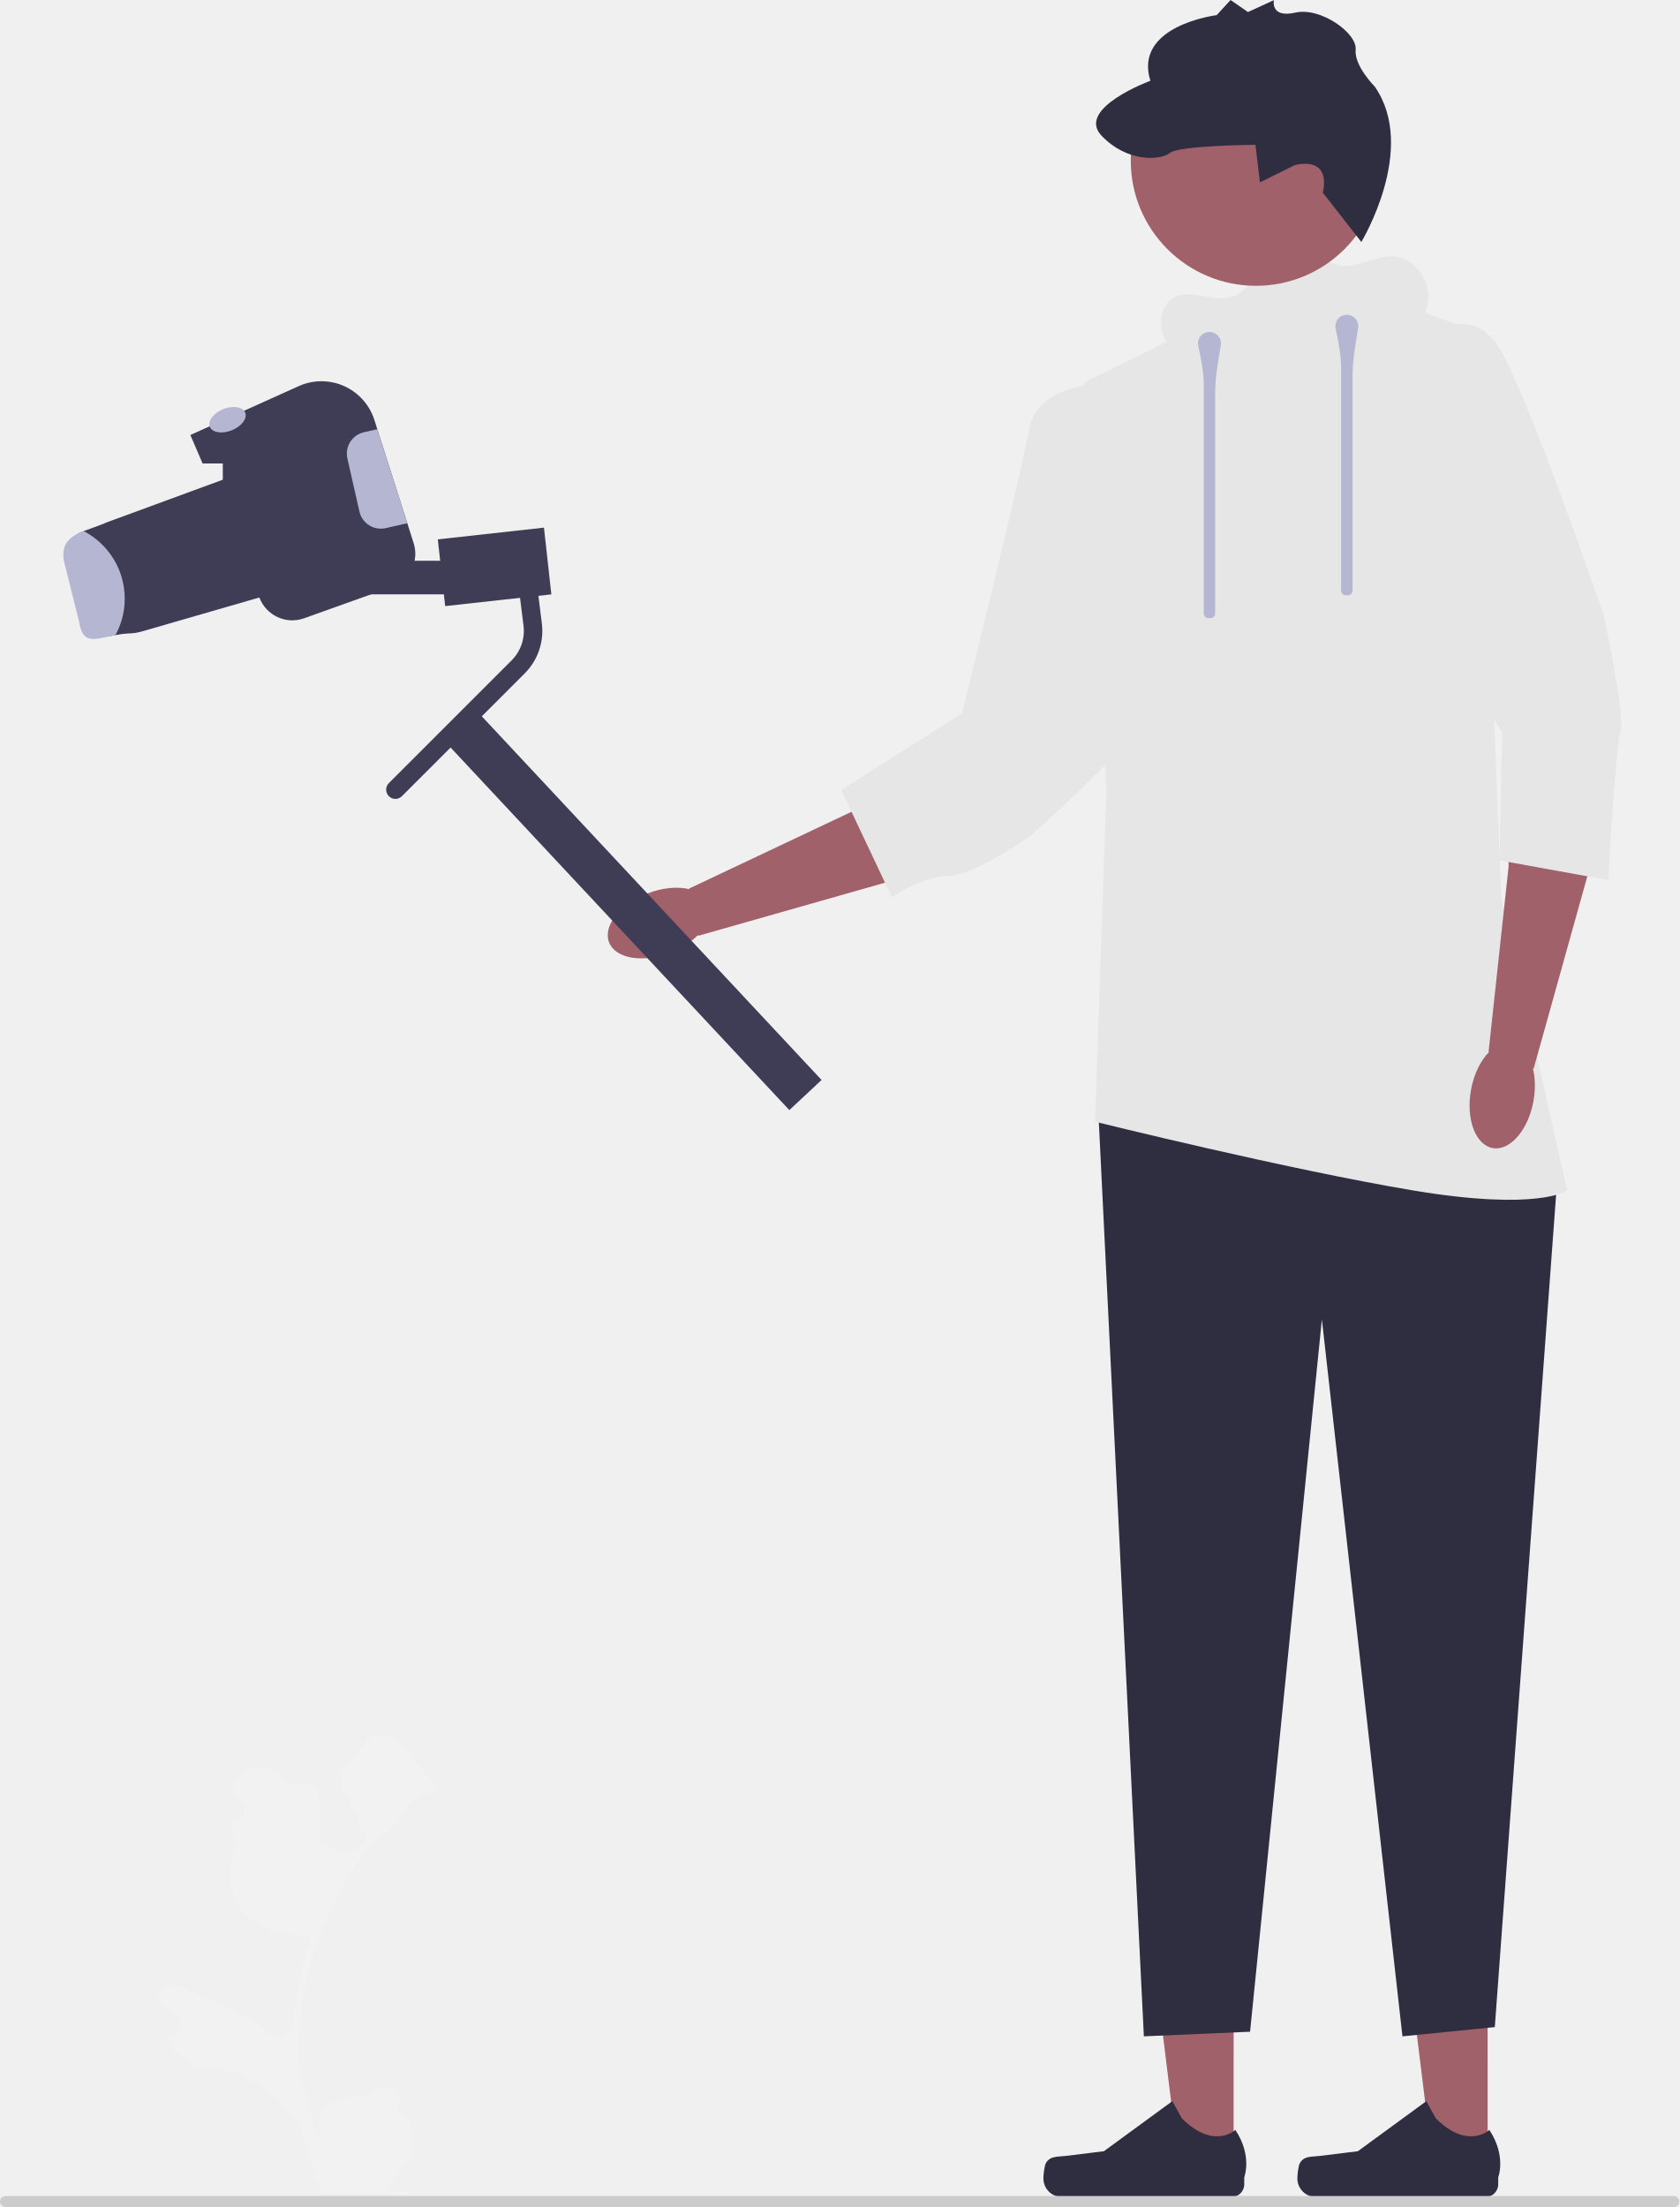
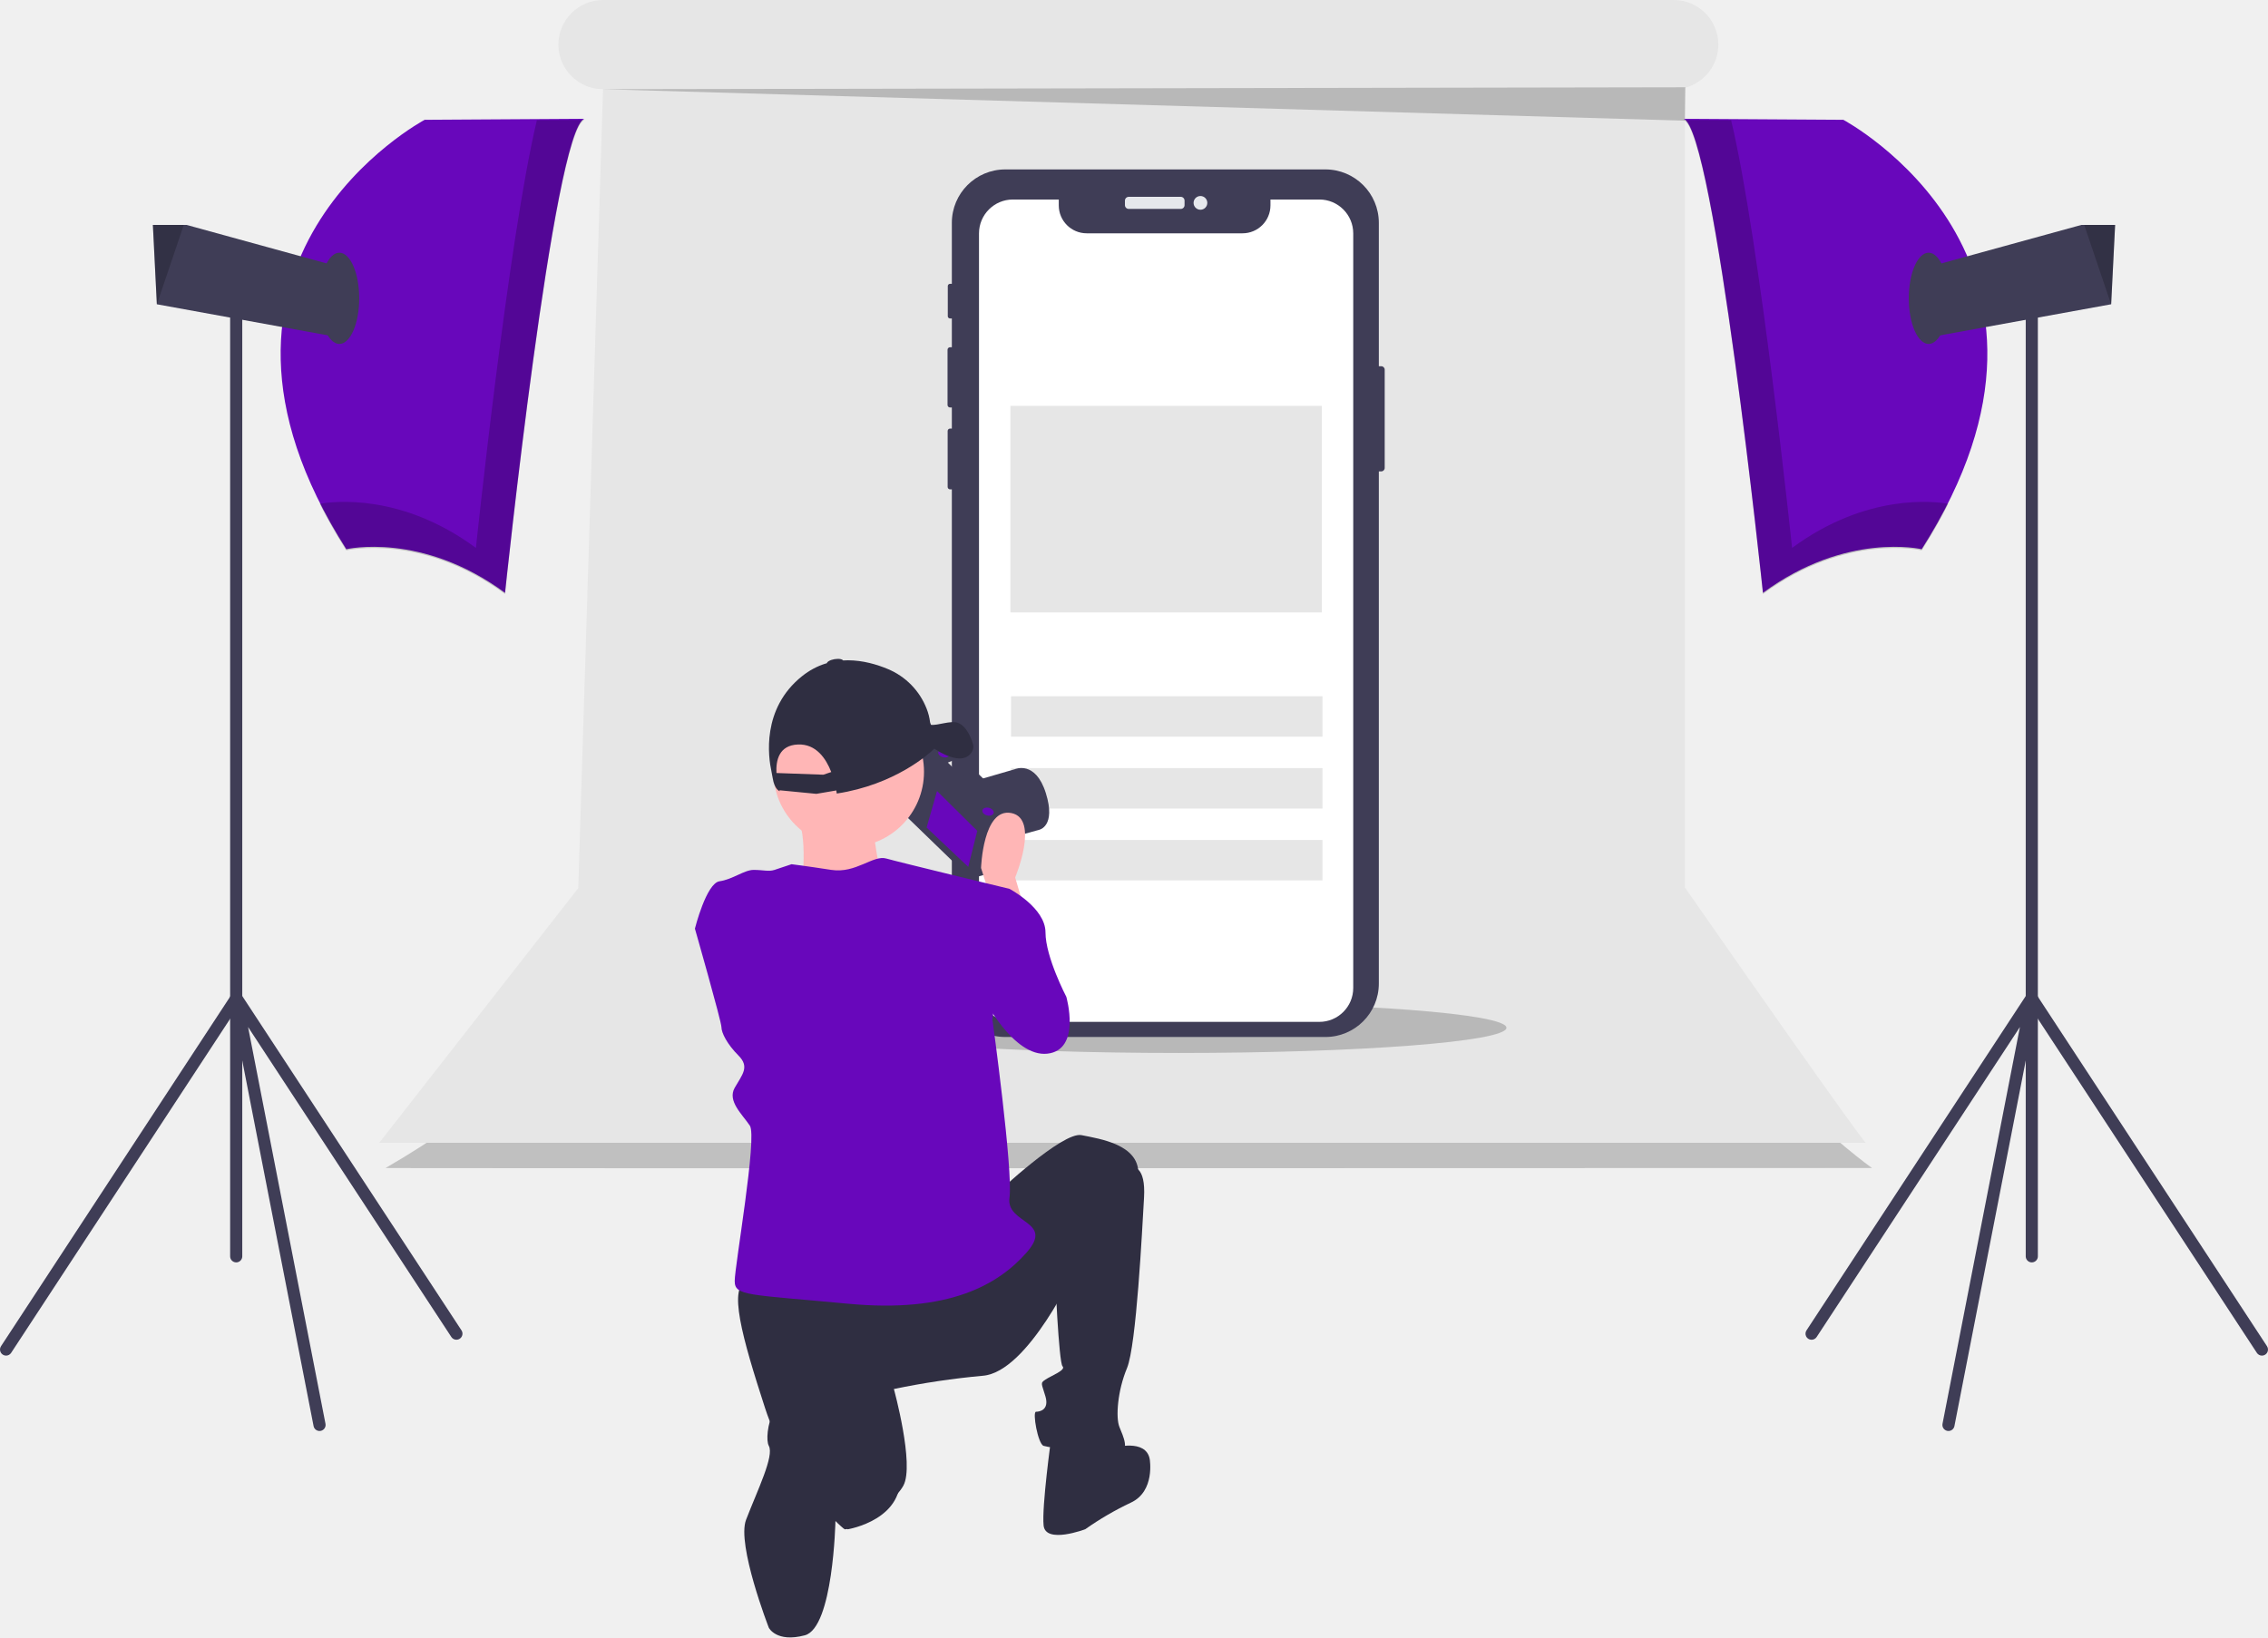
- <svg xmlns="http://www.w3.org/2000/svg" width="363.67" height="477.96" viewBox="0 0 363.67 477.96">
-   <g>
-     <polygon points="267.152 468.688 255.293 468.687 249.652 422.944 267.155 422.945 267.152 468.688" fill="#a0616a" />
-     <path d="M226.522,468.419h0c-.369,.622-.564,2.629-.564,3.352h0c0,2.223,1.802,4.025,4.025,4.025h36.726c1.516,0,2.746-1.229,2.746-2.746v-1.529s1.817-4.596-1.924-10.26c0,0-4.649,4.435-11.596-2.512l-2.049-3.711-14.829,10.845-8.219,1.012c-1.798,.221-3.392-.034-4.317,1.523h-0Z" fill="#2f2e41" />
-   </g>
-   <g>
-     <polygon points="322.152 468.688 310.293 468.687 304.652 422.944 322.155 422.945 322.152 468.688" fill="#a0616a" />
-     <path d="M281.522,468.419h0c-.369,.622-.564,2.629-.564,3.352h0c0,2.223,1.802,4.025,4.025,4.025h36.726c1.516,0,2.746-1.229,2.746-2.746v-1.529s1.817-4.596-1.924-10.26c0,0-4.649,4.435-11.596-2.512l-2.049-3.711-14.829,10.845-8.219,1.012c-1.798,.221-3.392-.034-4.317,1.523h-0Z" fill="#2f2e41" />
-   </g>
-   <path d="M258.636,80.159c-2.55-1.984-5.196-4.088-6.514-7.038s-.792-6.995,2.006-8.61c3.768-2.174,8.707,1.166,12.812-.272,2.787-.977,4.36-3.836,5.876-6.371s3.647-5.211,6.598-5.341c3.809-.168,6.466,3.944,10.173,4.838,4.155,1.002,8.31-2.268,12.559-1.803,3.9,.427,6.938,4.211,7.131,8.13s-2.076,7.7-5.271,9.976c-4.362,3.108-9.998,3.617-15.338,4.024l-30.058,2.29" fill="#e6e6e6" />
-   <circle cx="271.993" cy="34.781" r="27.113" fill="#a0616a" />
-   <path d="M286.486,41.743l8.327,10.654s12.279-20.229,2.888-33.669c0,0-4.472-4.464-4.122-8.003,.351-3.539-7.574-9.239-13.058-7.995-5.484,1.244-4.648-2.694-4.648-2.694l-5.616,2.571-3.763-2.607-3.005,3.277s-18.092,2.229-14.364,14.214c0,0-16.23,5.988-10.562,11.91,5.668,5.923,12.879,5.297,14.824,3.702s18.49-1.743,18.49-1.743l.981,8.139,7.517-3.723s7.828-2.352,6.111,5.967Z" fill="#2f2e41" />
-   <path d="M85.625,173.014c-.512,0-1.023-.195-1.414-.586-.781-.781-.781-2.047,0-2.828l26.57-26.57c1.997-1.997,2.941-4.749,2.591-7.55l-1.311-10.483c-.137-1.096,.64-2.096,1.736-2.232,1.1-.141,2.095,.641,2.232,1.736l1.311,10.483c.505,4.036-.855,8-3.731,10.875l-26.57,26.57c-.39,.391-.902,.586-1.414,.586Z" fill="#3f3d56" />
-   <rect x="95.539" y="115.494" width="23.133" height="14.541" transform="translate(-12.83826 12.50927) rotate(-6.30706)" fill="#3f3d56" />
-   <rect x="76.371" y="121.443" width="23.133" height="7.27" fill="#3f3d56" />
-   <path d="M84.88,127.095l-19.014,6.799c-3.912,1.41-8.236-.599-9.7-4.497l-25.268,7.305c-.985,.306-1.996,.452-2.967,.479-1.051,.053-2.023,.186-2.927,.359-4.404,.812-4.475,.729-5.286-4.54-.013-.106-3.973-11.894-4-12-.559-3.845-.533-4.816,2.407-5.987,1.331-.519,2.901-1.011,4.537-1.69,.16-.08,.319-.146,.492-.213l25.095-9.221v-3.513h-4.378l-2.648-6.174,23.458-10.578c2.462-1.118,5.229-1.357,7.85-.705,2.022,.506,3.845,1.517,5.309,2.901,1.477,1.384,2.595,3.127,3.233,5.109l.639,2.023,6.493,20.358,1.371,4.298c1.251,3.912-.825,8.103-4.697,9.487Z" fill="#3f3d56" />
-   <polygon points="237.89 241.483 247.717 441 270.717 440 286.269 285.734 303.717 441 323.717 439 337.56 251.037 237.89 241.483" fill="#2f2e41" />
-   <path d="M300.098,64.733c-16,1.62-29.476,5.47-39.725,5.531l-25.645,12.571,4.89,88.206-2.479,71.882s41.839,10.377,68.993,14.902,33.263,0,33.263,0l-14.262-63.237-4.957-122.696-20.078-7.16Z" fill="#e6e6e6" />
-   <path d="M344.338,187.677l.63-49.07-18.836-5.181,.57,54.259-4.334,40.095,.113,.042c-1.817,1.827-3.291,4.743-3.918,8.19-1.145,6.29,.954,11.94,4.689,12.62,3.735,.68,7.691-3.868,8.836-10.158,.47-2.582,.386-5.049-.126-7.116l.168,.063,12.21-43.743Z" fill="#a0616a" />
-   <path d="M194.898,190.236l42.181-25.081-5.415-18.77-45.98,28.814-36.459,17.237,.023,.118c-2.507-.596-5.763-.33-9.031,.934-5.963,2.307-9.686,7.047-8.316,10.588,1.37,3.54,7.314,4.54,13.277,2.233,2.448-.947,4.508-2.307,6.004-3.823l.034,.176,43.683-12.424Z" fill="#a0616a" />
-   <path d="M310.081,72.329s8.548-6.537,14.583,3.017c6.034,9.554,22.628,57.827,22.628,57.827,0,0,4.799,22.125,3.657,25.394s-2.651,32.036-2.651,32.036l-23.576-4.276,.57-27.759-22.466-35.861,7.256-50.378Z" fill="#e6e6e6" />
-   <path d="M241.516,83.087s-16.594-1.124-18.605,9.746-14.583,61.658-14.583,61.658l-26.148,16.594,10.97,23.236s6.63-4.631,12.161-4.631,17.6-8.483,17.6-8.483c0,0,21.664-19.04,21.664-22.559s-3.059-75.561-3.059-75.561Z" fill="#e6e6e6" />
-   <rect x="132.032" y="141.771" width="9.554" height="110.214" transform="translate(-97.56539 146.417) rotate(-43.05446)" fill="#3f3d56" />
-   <ellipse cx="49.273" cy="90.894" rx="4.123" ry="2.474" transform="translate(-30.26654 24.84117) rotate(-21.83055)" fill="#b5b7d2" />
-   <path d="M261.262,71.979c-.841,.219-1.524,.913-1.735,1.756-.099,.395-.102,.778-.029,1.133,.584,2.83,1.189,5.655,1.189,8.544v49.448c0,.552,.448,1,1,1h.479c.552,0,1-.448,1-1v-47.796c0-3.472,.669-6.88,1.209-10.309,.02-.125,.03-.253,.03-.384,0-1.585-1.488-2.822-3.143-2.393Z" fill="#b5b7d2" />
-   <path d="M291.007,68.261c-.841,.218-1.524,.913-1.735,1.756-.099,.395-.103,.779-.029,1.133,.584,2.831,1.189,5.658,1.189,8.549v48.205c0,.552,.448,1,1,1h.479c.552,0,1-.448,1-1v-46.557c0-3.472,.669-6.879,1.209-10.309,.02-.125,.03-.253,.03-.384,0-1.585-1.487-2.822-3.142-2.393Z" fill="#b5b7d2" />
-   <path d="M88.498,458.992c-2.066,.129-3.208-2.437-1.645-3.933l.155-.618c-.02-.049-.041-.098-.061-.148-2.094-4.993-5.844-.28-11.248,.055-7.947,.493-7.828,6.504-4.75,13.532,.836,1.908-6.259-13.486-6.259-23.82,0-2.597,.142-5.193,.433-7.783,.239-2.119,.568-4.224,.995-6.31,2.306-11.277,7.299-22.018,14.5-30.99,3.462-1.892,6.349-4.851,8.093-8.397,.626-1.279,6.009-2.359,6.242-3.761-.394,.052-6.377-6.244-6.08-6.612-.549-.833-1.532-1.247-2.131-2.06-2.982-4.043-7.091-3.337-9.236,2.157-4.582,2.313-4.627,6.148-1.815,9.837,1.789,2.347,2.035,5.522,3.604,8.035-.162,.207-.329,.407-.491,.614-.062,.08-.124,.159-.186,.239-2.533,3.278-7.592,2.438-9.003-1.457-.103-.284-.976,15.106-.319-.823s-5.072-7.82-7.972-11.493c-3.464-4.388-10.512-2.394-11.122,3.163-.006,.053-.012,.106-.017,.159,.429,.242,.849,.499,1.26,.771,2.339,1.547,1.53,5.174-1.242,5.601l-.063,.01c.155,1.544,.42,3.074,.807,4.579-3.701,14.312,4.286,19.527,15.693,19.764l.594,.846c-1.08,3.108-1.949,6.291-2.601,9.514-.614,2.99-1.04,6.013-1.279,9.049l-.01,.13c-.198,2.582-3.465,3.681-5.108,1.678-.418-.51-.846-.957-1.277-1.31-4.946-4.063-11.933-5.559-17.268-8.824-2.568-1.572-5.859,.459-5.411,3.437l.022,.143c.794,.323,1.569,.698,2.319,1.117,.429,.242,.85,.499,1.261,.771,2.34,1.548,1.53,5.175-1.243,5.601l-.063,.01c-.045,.006-.084,.013-.129,.019l.041,.097c1.784,4.196,6.047,6.914,10.6,6.665,5.359-.293,12.016,4.188,17.887,12.11l.006,0c1.163,5.064,2.861,10.011,5.044,14.726h18.02c.065-.2,.123-.407,.181-.607-1.666,.103-3.346,.006-4.986-.297,1.337-1.641,2.674-3.294,4.011-4.935,.032-.032,.058-.065,.084-.097,.678-.84,1.363-1.673,2.041-2.512l0-.001c.042-2.578-.267-5.147-.879-7.64l-.001-0Z" fill="#f2f2f2" />
-   <path d="M0,476.77c0,.66,.53,1.19,1.19,1.19H362.48c.66,0,1.19-.53,1.19-1.19,0-.66-.53-1.19-1.19-1.19H1.19c-.66,0-1.19,.53-1.19,1.19Z" fill="#ccc" />
-   <path d="M27.011,129.647c0,2.853-.726,5.541-2.012,7.899-4.403,.808-7.075,2.325-7.883-2.952-.017-.099-3.282-13.094-3.298-13.192-.561-3.842,1.369-5.211,4.304-6.382,5.277,2.737,8.888,8.262,8.888,14.627Z" fill="#b5b7d2" />
-   <path d="M88.206,113.31l-4.684,1.064c-2.555,.572-5.109-1.024-5.682-3.593l-2.608-11.483c-.585-2.568,1.025-5.109,3.593-5.695l2.887-.652,6.493,20.358Z" fill="#b5b7d2" />
+ <svg xmlns="http://www.w3.org/2000/svg" data-name="Layer 1" width="881.5" height="636.573" viewBox="0 0 881.5 636.573">
+   <path d="M386.169,503.174s1.85,36.996-77.075,82.625c0,0-.094.202,577.756,0,0,0-65.976-46.862-70.293-99.273" transform="translate(-159.2499 -131.7137)" opacity="0.2" />
+   <path d="M814.114,476.725V165.844a17.346,17.346,0,0,0,12.998-16.791v0a17.339,17.339,0,0,0-17.339-17.339H393.63a17.339,17.339,0,0,0-17.339,17.339v0a17.339,17.339,0,0,0,17.339,17.339h.004L384,477l-77.35,98.998s-.65.002,577.756,0C884.407,575.998,884,577,814.114,476.725Z" transform="translate(-159.2499 -131.7137)" fill="#e6e6e6" />
+   <ellipse cx="458.101" cy="399.557" rx="127.406" ry="9.8" opacity="0.2" />
+   <polygon points="234.38 34.679 654.864 46.925 655.046 33.925 234.38 34.679" opacity="0.2" />
+   <path d="M697.44,275.419V313.641a1.336,1.336,0,0,1-1.333,1.333h-.949V514.085A20.776,20.776,0,0,1,674.384,534.86H549.971A20.772,20.772,0,0,1,529.201,514.085V321.957h-.687a.941.941,0,0,1-.943-.937V299.267a.943.943,0,0,1,.943-.943h.687v-8.194h-.693a.987.987,0,0,1-.983-.989V267.685a.986.986,0,0,1,.983-.983h.693V255.517h-.704a.872.872,0,0,1-.873-.873V242.935a.877.877,0,0,1,.873-.879h.704V218.348a20.77,20.77,0,0,1,20.77-20.77H674.384a20.775,20.775,0,0,1,20.775,20.77v55.738h.949A1.336,1.336,0,0,1,697.44,275.419Z" transform="translate(-159.2499 -131.7137)" fill="#3f3d56" />
+   <rect x="437.226" y="76.518" width="23.175" height="4.706" rx="1.479" fill="#e6e8ec" />
+   <circle cx="466.574" cy="78.871" r="2.669" fill="#e6e8ec" />
+   <path d="M685.211,222.456V515.807a13.181,13.181,0,0,1-13.181,13.175H552.936a13.158,13.158,0,0,1-13.181-13.175v-293.351a13.18,13.18,0,0,1,13.181-13.181h17.825v2.287a10.853,10.853,0,0,0,10.853,10.853h60.569a10.853,10.853,0,0,0,10.853-10.853v-2.287H672.03A13.177,13.177,0,0,1,685.211,222.456Z" transform="translate(-159.2499 -131.7137)" fill="#fff" />
+   <rect x="392.954" y="270.684" width="121.044" height="15.712" fill="#e6e6e6" />
+   <rect x="392.954" y="298.617" width="121.044" height="15.712" fill="#e6e6e6" />
+   <rect x="392.954" y="326.551" width="121.044" height="15.712" fill="#e6e6e6" />
+   <rect x="392.711" y="157.788" width="121.044" height="80.308" fill="#e6e6e6" />
+   <path d="M386.384,177.901l-62.074.386S222.139,232.649,293.851,345.23c0,0,29.302-6.94,61.688,16.964C355.54,362.195,374.432,182.142,386.384,177.901Z" transform="translate(-159.2499 -131.7137)" fill="#6807bb" />
+   <path d="M367.919,178.464c-11.121,46.454-23.693,166.266-23.693,166.266-28.935-21.357-55.389-18.095-60.703-17.157a205.628,205.628,0,0,0,10.328,18.106s29.302-6.94,61.688,16.964c0,0,18.892-180.053,30.844-184.294Z" transform="translate(-159.2499 -131.7137)" opacity="0.2" />
+   <polygon points="134.216 104.405 128.818 130.623 60.984 118.293 60.961 118.285 59.419 87.441 72.528 87.441 134.216 104.405" fill="#3f3d56" />
+   <polygon points="71.433 87.441 60.984 118.293 60.961 118.285 59.419 87.441 71.433 87.441" opacity="0.2" />
+   <ellipse cx="131.903" cy="115.972" rx="7.711" ry="17.735" fill="#3f3d56" />
+   <path d="M251.055,622.486a2.357,2.357,0,0,1-2.357-2.357v-372.443a2.357,2.357,0,1,1,4.714,0v372.443A2.357,2.357,0,0,1,251.055,622.486Z" transform="translate(-159.2499 -131.7137)" fill="#3f3d56" />
+   <path d="M283.439,688.03a2.357,2.357,0,0,1-2.31-1.906L248.742,520.096a2.357,2.357,0,0,1,4.284-1.744L338.619,648.909a2.357,2.357,0,0,1-3.942,2.585l-79.009-120.515L285.755,685.222a2.357,2.357,0,0,1-1.862,2.765A2.39,2.39,0,0,1,283.439,688.03Z" transform="translate(-159.2499 -131.7137)" fill="#3f3d56" />
+   <path d="M161.605,658.727a2.357,2.357,0,0,1-1.969-3.649l89.448-136.485a2.357,2.357,0,0,1,3.942,2.583l-89.448,136.485A2.354,2.354,0,0,1,161.605,658.727Z" transform="translate(-159.2499 -131.7137)" fill="#3f3d56" />
+   <path d="M813.616,177.901l62.074.386S977.861,232.649,906.149,345.23c0,0-29.302-6.94-61.688,16.964C844.46,362.195,825.568,182.142,813.616,177.901Z" transform="translate(-159.2499 -131.7137)" fill="#6807bb" />
+   <path d="M832.081,178.464c11.121,46.454,23.693,166.266,23.693,166.266,28.935-21.357,55.389-18.095,60.703-17.157a205.628,205.628,0,0,1-10.328,18.106s-29.302-6.94-61.688,16.964c0,0-18.892-180.053-30.844-184.294Z" transform="translate(-159.2499 -131.7137)" opacity="0.2" />
+   <polygon points="747.284 104.405 752.682 130.623 820.516 118.293 820.539 118.285 822.081 87.441 808.973 87.441 747.284 104.405" fill="#3f3d56" />
+   <polygon points="810.067 87.441 820.516 118.293 820.539 118.285 822.081 87.441 810.067 87.441" opacity="0.2" />
+   <ellipse cx="749.598" cy="115.972" rx="7.711" ry="17.735" fill="#3f3d56" />
+   <path d="M948.945,622.486a2.357,2.357,0,0,1-2.357-2.357v-372.443a2.357,2.357,0,1,1,4.714,0v372.443A2.357,2.357,0,0,1,948.945,622.486Z" transform="translate(-159.2499 -131.7137)" fill="#3f3d56" />
+   <path d="M916.562,688.03a2.382,2.382,0,0,1-.454-.043,2.358,2.358,0,0,1-1.863-2.765l30.087-154.243-79.008,120.516a2.357,2.357,0,1,1-3.942-2.585l85.592-130.557a2.357,2.357,0,0,1,4.285,1.744l-32.386,166.028A2.358,2.358,0,0,1,916.562,688.03Z" transform="translate(-159.2499 -131.7137)" fill="#3f3d56" />
+   <path d="M1038.395,658.727a2.353,2.353,0,0,1-1.973-1.065l-89.448-136.485a2.357,2.357,0,0,1,3.942-2.583l89.448,136.485a2.357,2.357,0,0,1-1.969,3.649Z" transform="translate(-159.2499 -131.7137)" fill="#3f3d56" />
+   <path d="M546.277,459.002l16.887-4.702s6.615-1.32,2.573-14.239-12.058-9.303-12.058-9.303l-14.981,4.352-5.915,1.827,8.322,11.675.698,7.782Z" transform="translate(-159.2499 -131.7137)" fill="#3f3d56" />
+   <polygon points="354.396 293.155 349.098 314.319 376.245 340.629 378.579 341.214 384.805 339.465 390.104 318.302 384.737 312.658 390.223 311.221 378.516 299.856 372.407 301.138 367.507 296.273 370.814 294.951 371.126 293.706 367.12 290.553 354.396 293.155" fill="#3f3d56" />
+   <polygon points="379.831 323.006 376.324 337.011 360.144 321.715 364.196 307.515 379.831 323.006" fill="#6807bb" />
+   <polygon points="354.396 293.155 353.653 296.123 380.648 322.384 382.982 322.968 389.014 321.336 389.346 321.329 390.104 318.302 384.737 312.658 390.223 311.221 378.516 299.856 372.407 301.138 367.507 296.273 370.814 294.951 371.126 293.706 367.12 290.553 354.396 293.155" fill="none" stroke="#3f3d56" stroke-miterlimit="10" />
+   <ellipse cx="526.116" cy="424.601" rx="1.524" ry="2.246" transform="translate(-172.8035 700.123) rotate(-75.94348)" fill="#6807bb" />
+   <ellipse cx="543.266" cy="447.251" rx="1.524" ry="2.246" transform="translate(-181.7906 733.9081) rotate(-75.94348)" fill="#6807bb" />
+   <path d="M557.497,485.366l-3.683-12.521s9.575-22.833-1.473-25.042-11.785,21.36-11.785,21.36l4.419,13.994Z" transform="translate(-159.2499 -131.7137)" fill="#ffb6b6" />
+   <circle cx="329.873" cy="300.049" r="29.257" fill="#ffb6b6" />
+   <path d="M498.588,452.415s1.721,21.513,6.024,23.234S458.144,489.417,458.144,489.417l12.908-14.629s2.582-22.373-3.442-27.536Z" transform="translate(-159.2499 -131.7137)" fill="#ffb6b6" />
+   <path d="M539.82,478.737l11.785-1.473s13.994,7.365,13.994,16.94,8.102,25.042,8.102,25.042,5.892,20.623-7.365,22.096-25.042-22.096-25.042-22.096Z" transform="translate(-159.2499 -131.7137)" fill="#6807bb" />
+   <path d="M546.449,595.847s25.779-24.306,33.144-22.833,22.096,3.683,22.096,14.731-24.306,36.827-24.306,36.827-18.414,40.51-36.091,41.983a305.05,305.05,0,0,0-34.617,5.156s8.102,29.462,3.683,37.564-21.36,17.677-22.833,16.94-22.096-19.887-30.935-47.139-14.731-47.875-6.629-49.348S546.449,595.847,546.449,595.847Z" transform="translate(-159.2499 -131.7137)" fill="#2f2e41" />
+   <path d="M599.48,585.536s5.156-.737,4.419,11.785-2.946,57.45-6.629,66.289-4.419,19.15-2.946,22.833,4.419,9.575-.737,10.312-26.515-2.21-28.725-2.946-4.419-13.258-2.946-13.258,5.156-.737,3.683-5.892-2.21-5.156,0-6.629,8.102-3.683,6.629-5.156-2.946-36.091-2.946-36.091Z" transform="translate(-159.2499 -131.7137)" fill="#2f2e41" />
+   <path d="M592.115,694.544s12.521-3.683,13.994,4.419c0,0,2.21,12.521-7.365,16.94a118.329,118.329,0,0,0-17.677,10.312s-15.467,5.892-16.204-1.473S567.809,690.861,567.809,690.861Z" transform="translate(-159.2499 -131.7137)" fill="#2f2e41" />
+   <path d="M508.885,703.382l-23.569-19.15s4.419,23.569-1.473,27.989l-2.692,7.869,7.537,6.165S511.832,722.532,508.885,703.382Z" transform="translate(-159.2499 -131.7137)" fill="#2f2e41" />
+   <path d="M475.741,670.974s15.467,4.419,13.258,19.887-5.043,32.272-5.043,32.272-.85,41.383-11.898,44.329-13.994-2.946-13.994-2.946-12.559-32.338-8.838-41.983c4.503-11.675,10.992-24.784,8.838-28.725C455.945,689.929,459.537,668.765,475.741,670.974Z" transform="translate(-159.2499 -131.7137)" fill="#2f2e41" />
+   <path d="M466.903,467.689s5.892.737,15.467,2.21,16.204-5.892,21.36-4.419S551.605,477.264,551.605,477.264l-6.629,50.821s8.102,58.923,6.629,69.235,17.677,8.838,6.629,21.36-30.198,23.569-69.235,19.887-44.192-2.946-44.192-8.838,8.838-55.977,5.892-60.396-8.838-9.575-5.892-14.731,5.892-8.102,1.473-12.521-6.629-8.838-6.629-11.048-10.312-38.3-10.312-38.3,4.419-17.677,9.575-18.414,9.575-4.419,13.258-4.419,5.892.737,8.102,0Z" transform="translate(-159.2499 -131.7137)" fill="#6807bb" />
+   <path d="M537.534,421.501c-.379-1.702-2.234-7.394-6.005-8.783-2.759-1.016-7.893,1.131-10.45.775l-.33-.937a21.251,21.251,0,0,0-1.367-5.376A27.513,27.513,0,0,0,504.287,391.793c-8.422-3.521-21.743-6.432-33.3,2.793-15.875,12.671-13.077,31.632-11.924,36.893q.289,1.316.495,2.649c.711,4.634,2.762,5.187,2.762,5.187s-.044-.134-.116-.377l14.339,1.396,7.752-1.323c.13.758.18,1.206.18,1.206,22.621-3.458,35.786-15.373,37.923-17.439,1.879,1.246,5.379,3.28,8.774,3.727C536.141,427.158,537.913,423.203,537.534,421.501ZM479.247,432.892l-18.216-.663c-.258-4.972,1.026-10.787,8.348-11.083,7.06-.286,10.913,5.454,12.955,10.709Z" transform="translate(-159.2499 -131.7137)" fill="#2f2e41" />
+   <ellipse cx="483.802" cy="389.174" rx="3.223" ry="1.219" transform="translate(-217.8267 -44.77484) rotate(-9.68516)" fill="#2f2e41" />
</svg>
